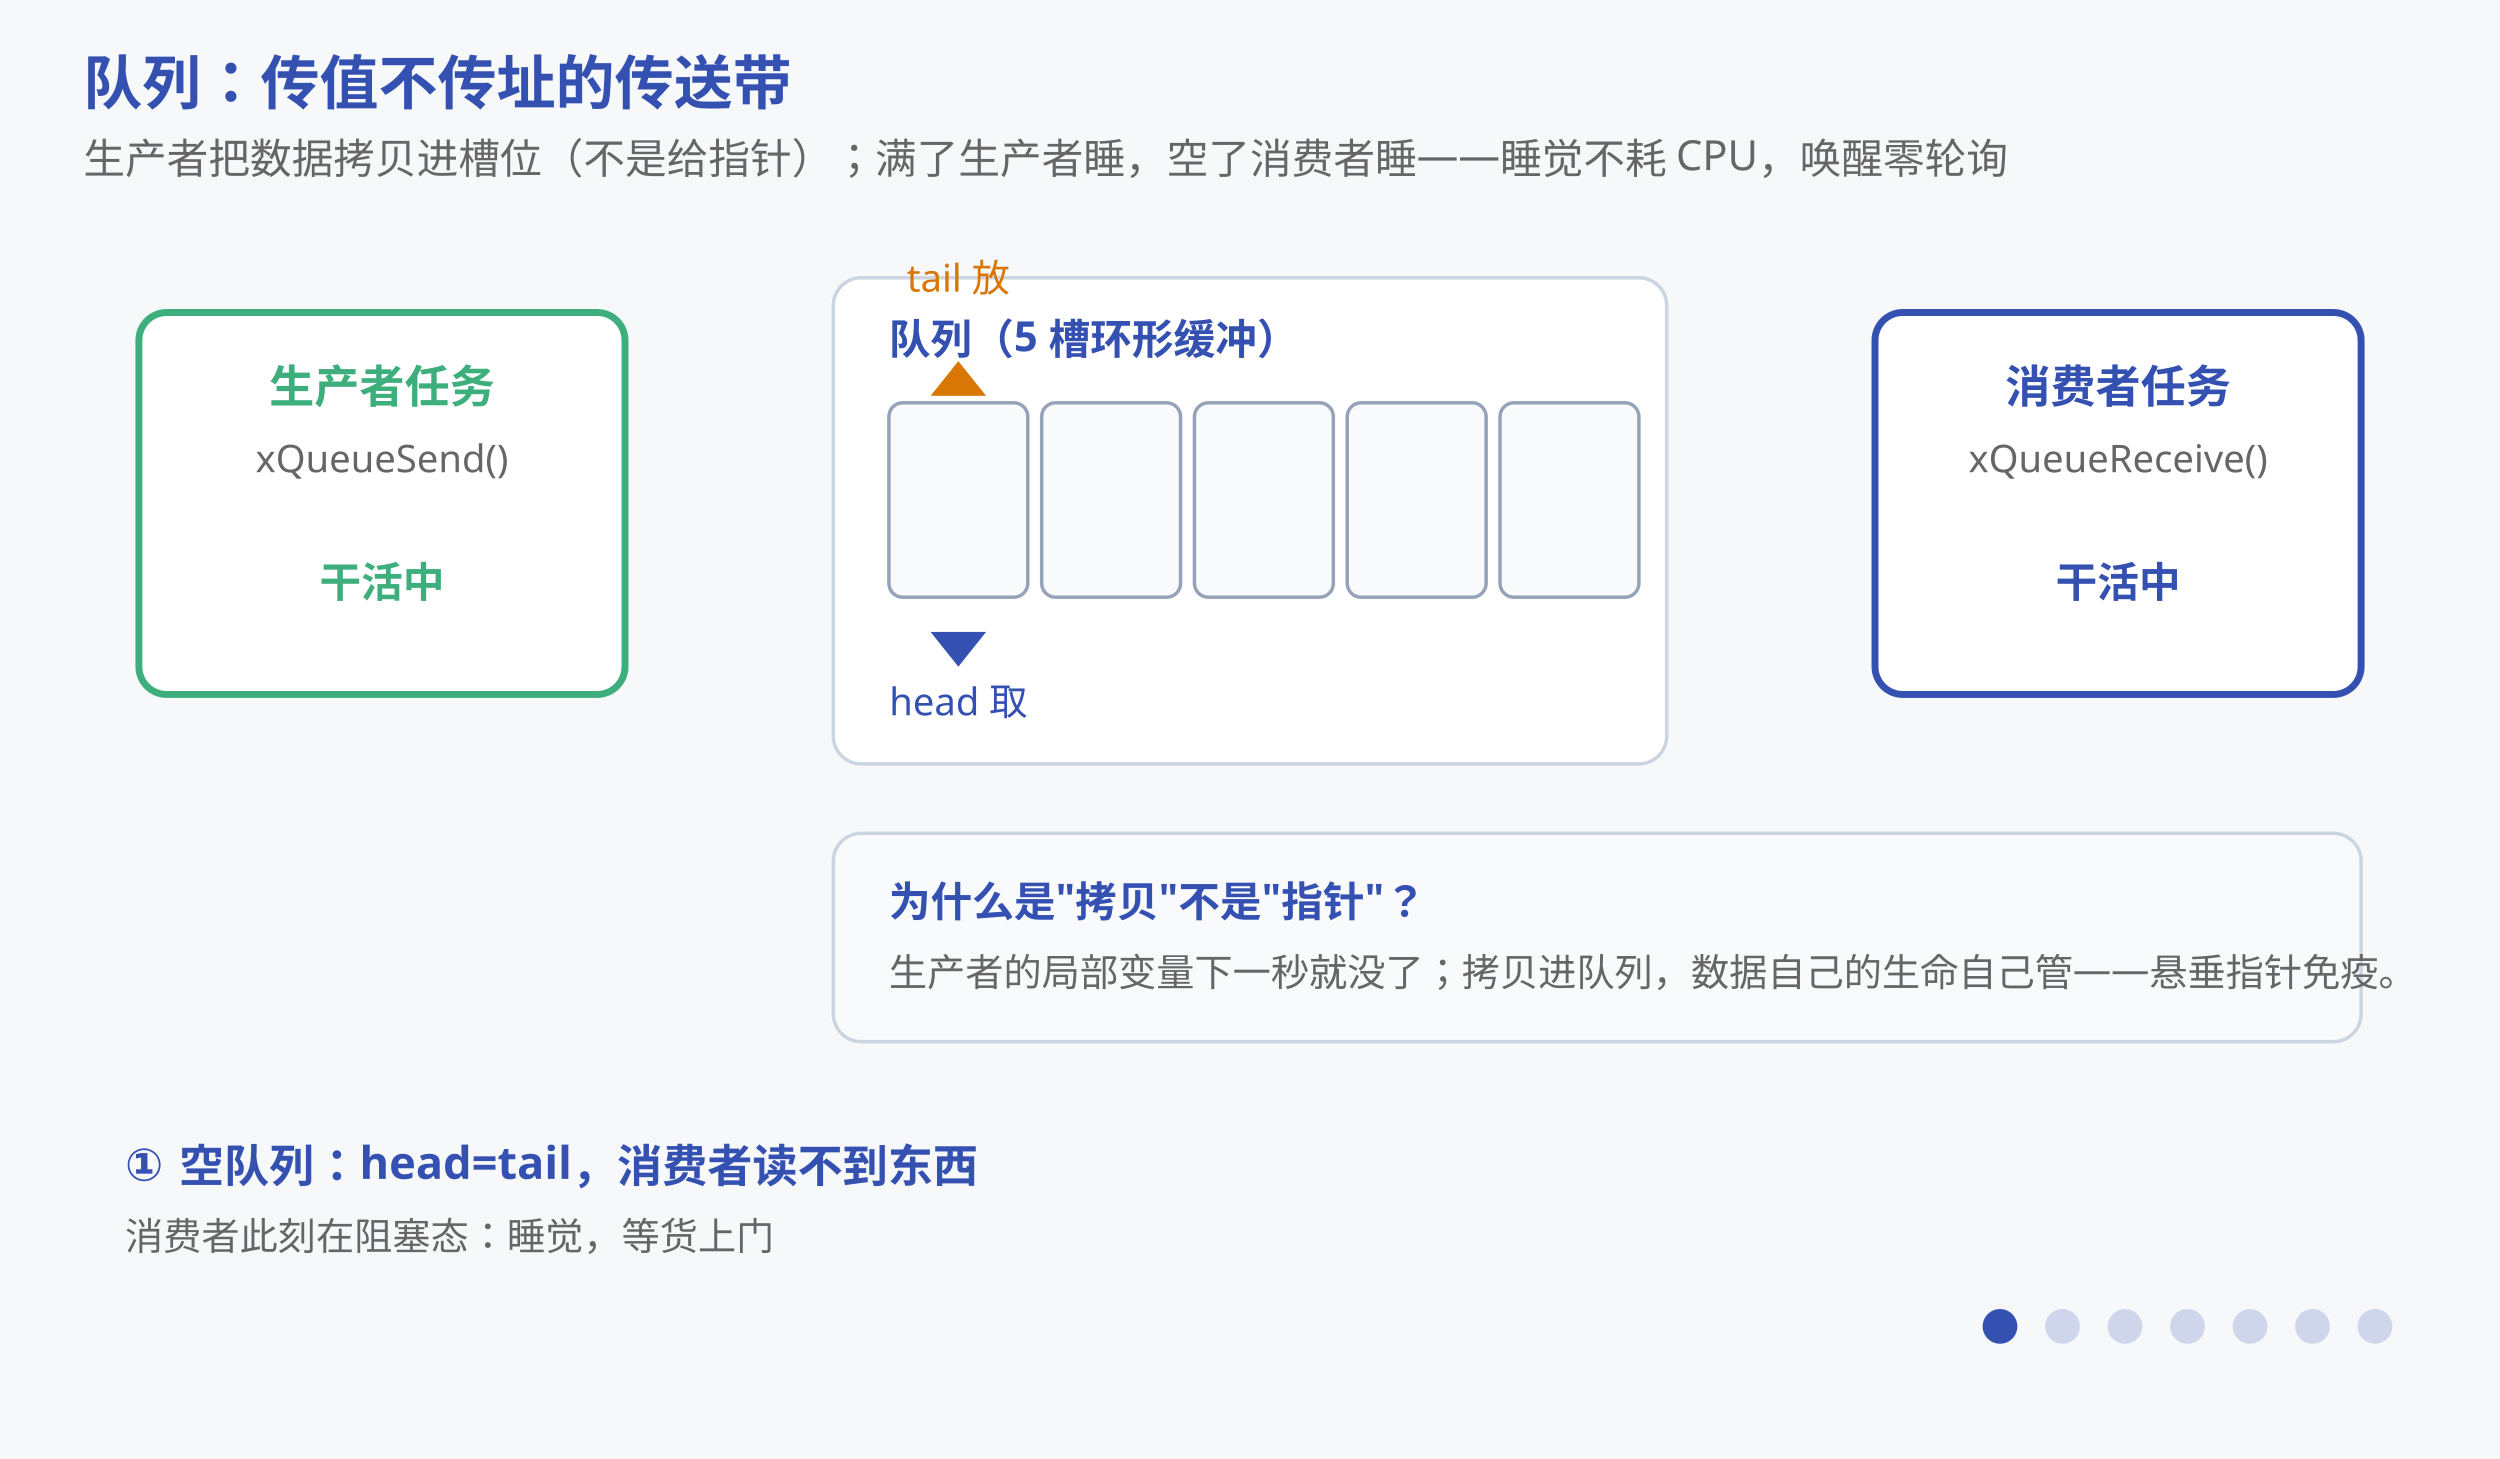
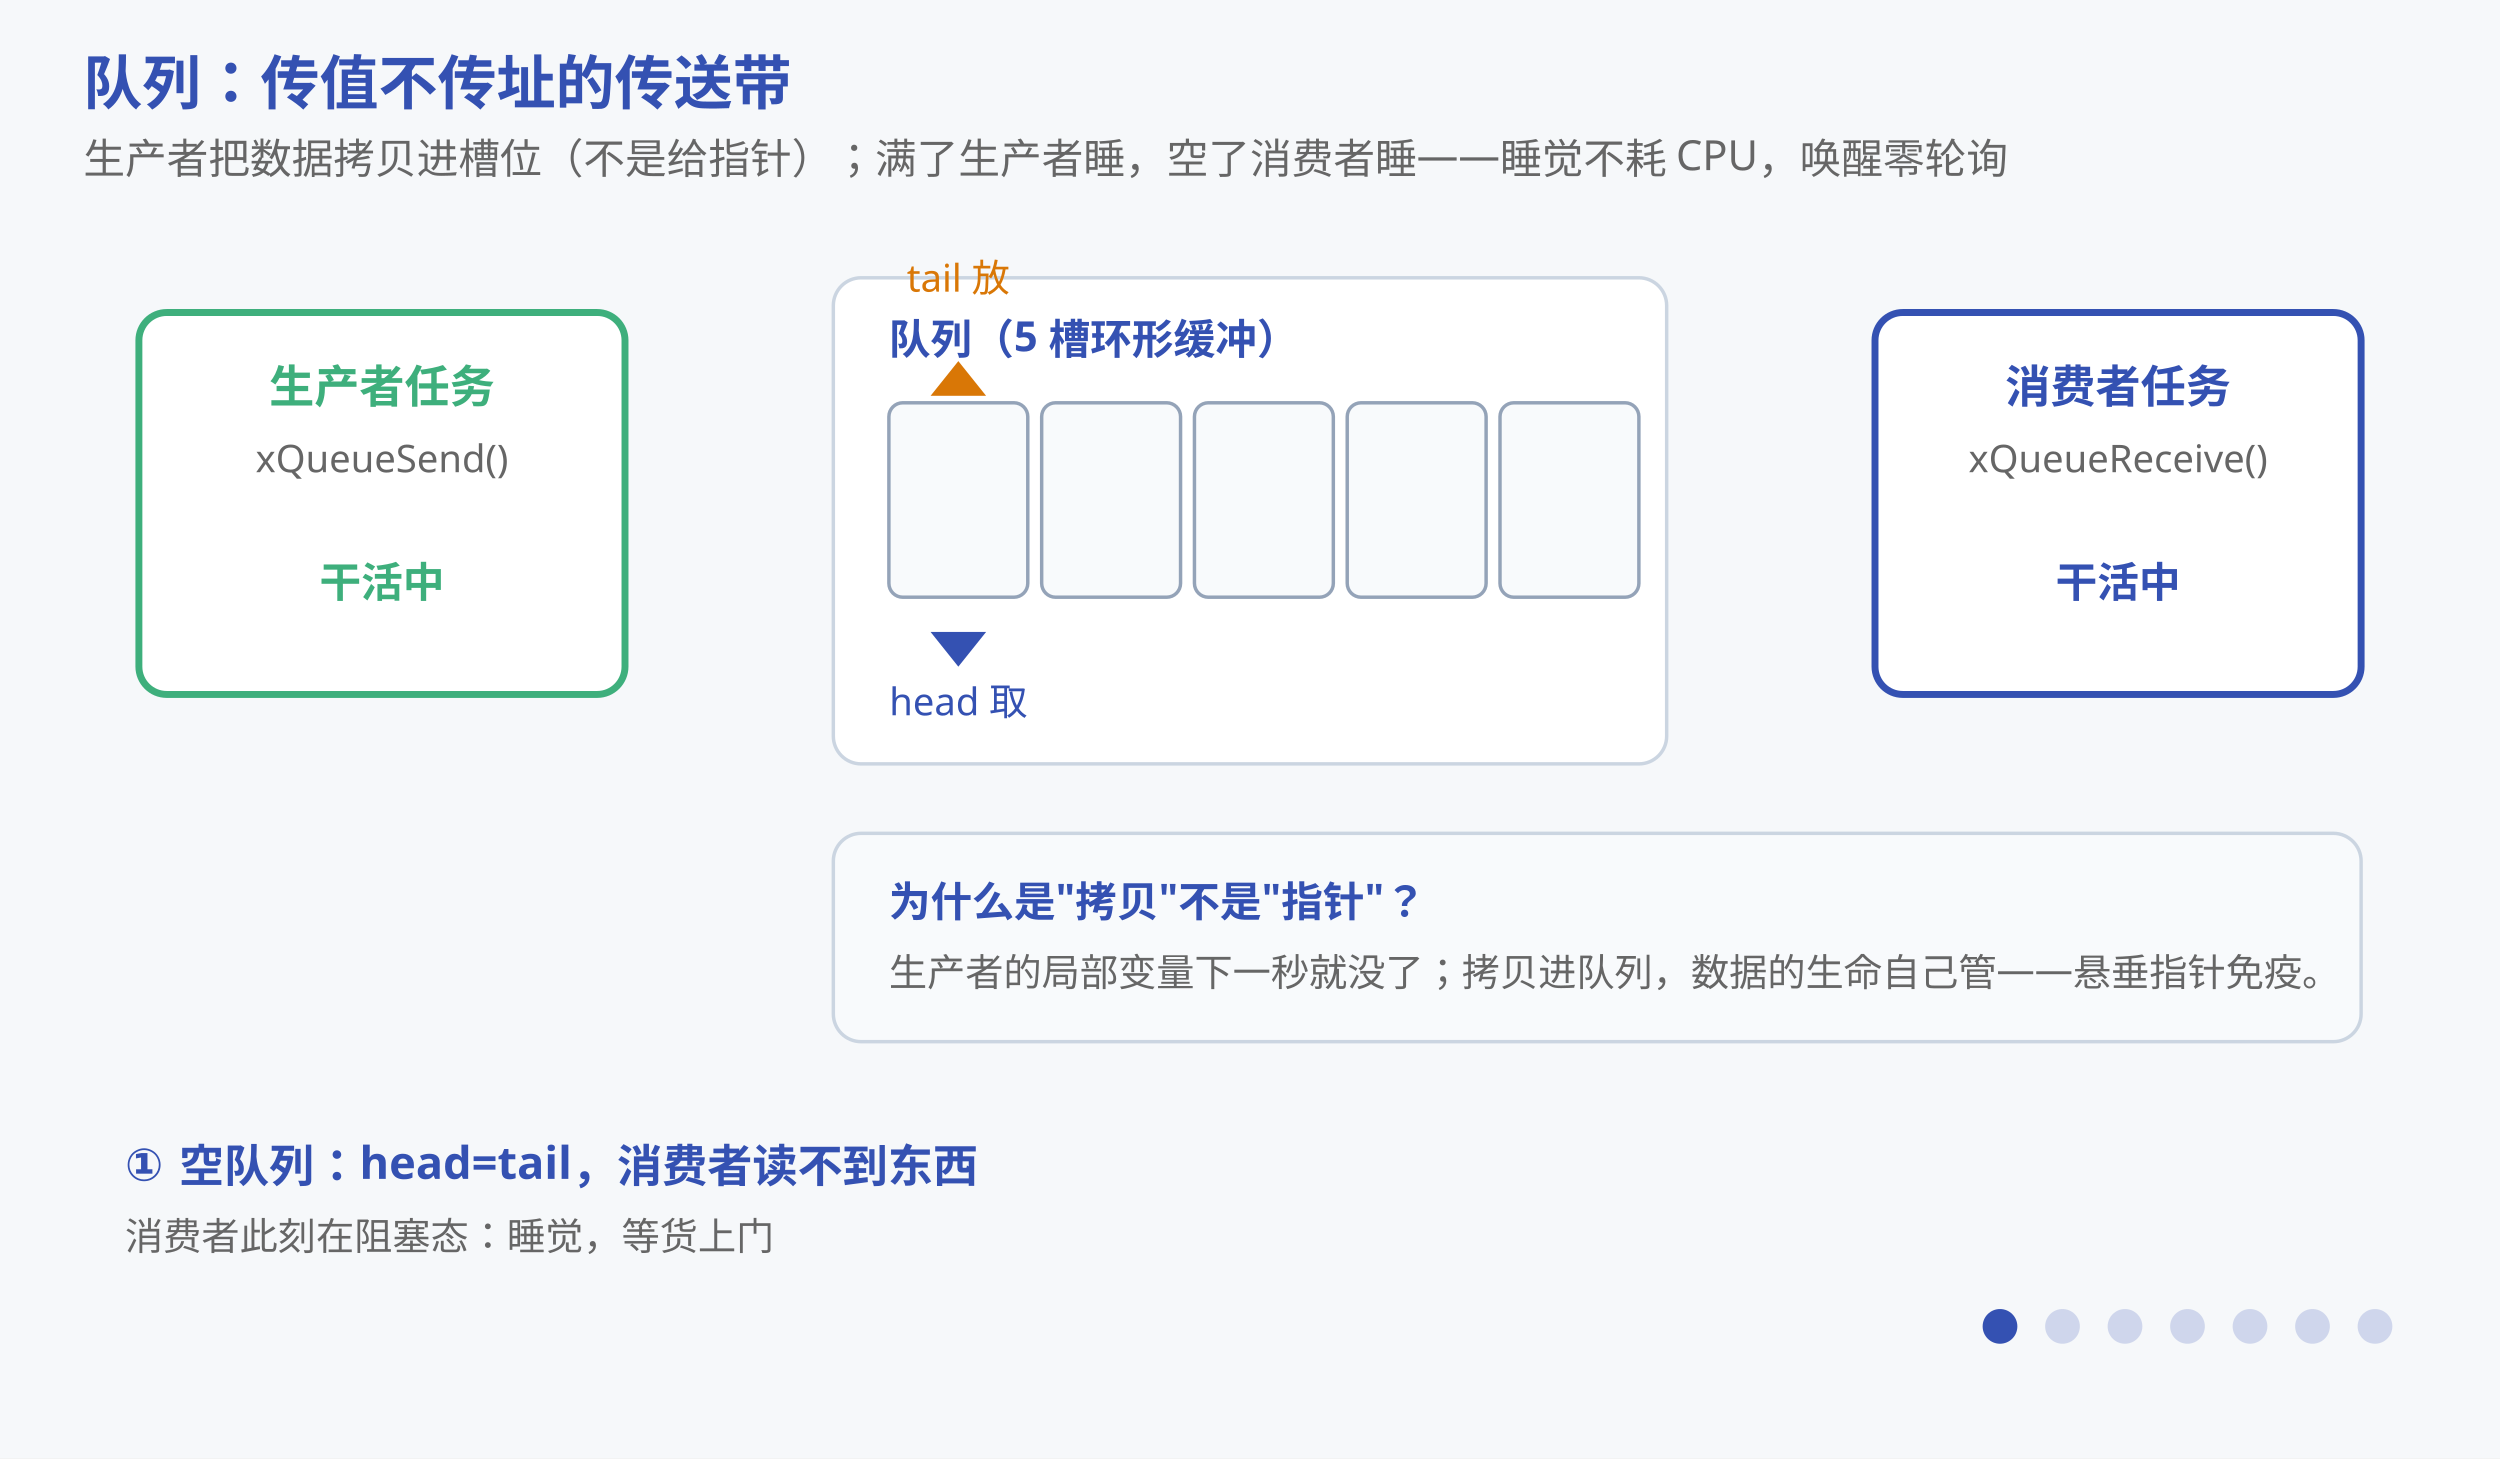
<svg xmlns="http://www.w3.org/2000/svg" viewBox="0 0 720 420" font-family="'Segoe UI','Microsoft YaHei',sans-serif">
  <rect width="720" height="420" fill="#f6f8fa" />
  <text x="24" y="30" font-size="17" font-weight="bold" fill="#3451b2">队列：传值不传址的传送带</text>
  <text x="24" y="50" font-size="12" fill="#666">生产者把数据拷贝进槽位（不是给指针）；满了生产者睡，空了消费者睡——睡觉不耗 CPU，唤醒零轮询</text>
  <rect x="40" y="90" width="140" height="110" fill="#ffffff" stroke="#3eaf7c" stroke-width="2" rx="8" />
  <text x="110" y="116" font-size="13" font-weight="bold" fill="#3eaf7c" text-anchor="middle">生产者任务</text>
  <text x="110" y="136" font-size="11" fill="#666" text-anchor="middle">xQueueSend()</text>
  <text id="prodState" x="110" y="172" font-size="12" font-weight="bold" fill="#3eaf7c" text-anchor="middle">干活中</text>
  <rect x="240" y="80" width="240" height="140" fill="#ffffff" stroke="#cbd5e1" rx="8" />
  <text x="256" y="102" font-size="12" font-weight="bold" fill="#3451b2">队列（5 槽环形缓冲）</text>
  <g stroke="#94a3b8" fill="#f8fafc">
    <rect x="256" y="116" width="40" height="56" rx="4" />
    <rect x="300" y="116" width="40" height="56" rx="4" />
    <rect x="344" y="116" width="40" height="56" rx="4" />
    <rect x="388" y="116" width="40" height="56" rx="4" />
    <rect x="432" y="116" width="40" height="56" rx="4" />
  </g>
  <g font-size="13" font-weight="bold" fill="#d97706" text-anchor="middle" font-family="Consolas,monospace">
    <text x="276" y="150" opacity="0">7<animate attributeName="opacity" calcMode="discrete" values="0;1;0;0" keyTimes="0;0.23;0.53;1" dur="15s" repeatCount="indefinite" />
    </text>
    <text x="320" y="150" opacity="0">9<animate attributeName="opacity" calcMode="discrete" values="0;1;0;0" keyTimes="0;0.355;0.68;1" dur="15s" repeatCount="indefinite" />
    </text>
    <text x="364" y="150" opacity="0">4<animate attributeName="opacity" calcMode="discrete" values="0;1;0;0" keyTimes="0;0.43;0.75;1" dur="15s" repeatCount="indefinite" />
    </text>
    <text x="452" y="150" opacity="0">7<animate attributeName="opacity" calcMode="discrete" values="0;1;1" keyTimes="0;0.94;1" dur="15s" repeatCount="indefinite" />
    </text>
  </g>
  <g transform="translate(276,182)">
    <animateTransform attributeName="transform" type="translate" calcMode="discrete" values="276 182;320 182;364 182;408 182;408 182" keyTimes="0;0.53;0.68;0.75;1" dur="15s" repeatCount="indefinite" />
    <polygon points="-8,0 8,0 0,10" fill="#3451b2" />
    <text y="24" font-size="11" fill="#3451b2" text-anchor="middle">head 取</text>
  </g>
  <g transform="translate(276,114)">
    <animateTransform attributeName="transform" type="translate" calcMode="discrete" values="276 114;320 114;364 114;408 114;276 114;276 114" keyTimes="0;0.23;0.355;0.43;0.94;1" dur="15s" repeatCount="indefinite" />
    <polygon points="-8,0 8,0 0,-10" fill="#d97706" />
    <text y="-30" font-size="11" fill="#d97706" text-anchor="middle">tail 放</text>
  </g>
  <rect x="196" y="130" width="16" height="16" fill="#3eaf7c" rx="3" opacity="0">
    <animate attributeName="opacity" calcMode="discrete" values="0;1;0;0;0;0;0;0" keyTimes="0;0.15;0.30;0.45;0.60;0.75;0.90;1" dur="15s" repeatCount="indefinite" />
    <animateTransform attributeName="transform" type="translate" values="0 0;0 0;56 0;56 0" keyTimes="0;0.15;0.23;1" dur="15s" repeatCount="indefinite" />
  </rect>
  <rect x="480" y="130" width="16" height="16" fill="#3451b2" rx="3" opacity="0">
    <animate attributeName="opacity" calcMode="discrete" values="0;0;0;0;1;0;0;0" keyTimes="0;0.15;0.30;0.45;0.60;0.75;0.90;1" dur="15s" repeatCount="indefinite" />
    <animateTransform attributeName="transform" type="translate" values="0 0;0 0;56 0;56 0" keyTimes="0;0.60;0.68;1" dur="15s" repeatCount="indefinite" />
  </rect>
  <rect x="540" y="90" width="140" height="110" fill="#ffffff" stroke="#3451b2" stroke-width="2" rx="8" />
  <text x="610" y="116" font-size="13" font-weight="bold" fill="#3451b2" text-anchor="middle">消费者任务</text>
  <text x="610" y="136" font-size="11" fill="#666" text-anchor="middle">xQueueReceive()</text>
  <text x="610" y="172" font-size="12" font-weight="bold" fill="#3451b2" text-anchor="middle">干活中</text>
  <g opacity="0">
    <animate attributeName="opacity" calcMode="discrete" values="0;1;0;0;0;0;0;0" keyTimes="0;0.15;0.30;0.45;0.60;0.75;0.90;1" dur="15s" repeatCount="indefinite" />
    <line x1="184" y1="138" x2="184" y2="138" stroke="#3eaf7c" stroke-width="3" marker-end="url(#arrQ)">
      <animate attributeName="x2" values="184;184;276;276" keyTimes="0;0.15;0.23;1" dur="15s" repeatCount="indefinite" />
    </line>
  </g>
  <g opacity="0">
    <animate attributeName="opacity" calcMode="discrete" values="0;0;1;0;0;0;0;0" keyTimes="0;0.15;0.30;0.45;0.60;0.75;0.90;1" dur="15s" repeatCount="indefinite" />
    <line x1="184" y1="138" x2="184" y2="138" stroke="#3eaf7c" stroke-width="3" marker-end="url(#arrQ)">
      <animate attributeName="x2" values="184;184;320;320;364;364" keyTimes="0;0.30;0.355;0.375;0.43;1" dur="15s" repeatCount="indefinite" />
    </line>
  </g>
  <g opacity="0">
    <animate attributeName="opacity" calcMode="discrete" values="0;0;0;1;0;0;0;0" keyTimes="0;0.15;0.30;0.45;0.60;0.75;0.90;1" dur="15s" repeatCount="indefinite" />
    <line x1="296" y1="138" x2="296" y2="138" stroke="#3451b2" stroke-width="3" marker-end="url(#arrQ2)">
      <animate attributeName="x2" values="296;296;536;536" keyTimes="0;0.45;0.53;1" dur="15s" repeatCount="indefinite" />
    </line>
  </g>
  <g opacity="0">
    <animate attributeName="opacity" calcMode="discrete" values="0;0;0;0;1;0;0;0" keyTimes="0;0.15;0.30;0.45;0.60;0.75;0.90;1" dur="15s" repeatCount="indefinite" />
    <line x1="340" y1="138" x2="340" y2="138" stroke="#3451b2" stroke-width="3" marker-end="url(#arrQ2)">
      <animate attributeName="x2" values="340;340;536;536" keyTimes="0;0.60;0.68;1" dur="15s" repeatCount="indefinite" />
    </line>
  </g>
  <g opacity="0">
    <animate attributeName="opacity" calcMode="discrete" values="0;0;0;0;0;1;0;0" keyTimes="0;0.15;0.30;0.45;0.60;0.75;0.90;1" dur="15s" repeatCount="indefinite" />
    <rect x="536" y="86" width="148" height="118" fill="none" stroke="#666" stroke-width="3" rx="10">
      <animate attributeName="opacity" values="0.15;1;0.15" dur="3s" repeatCount="indefinite" />
    </rect>
  </g>
  <g opacity="0">
    <animate attributeName="opacity" calcMode="discrete" values="0;0;0;0;0;0;1;1" keyTimes="0;0.15;0.30;0.45;0.60;0.75;0.90;1" dur="15s" repeatCount="indefinite" />
    <line x1="184" y1="138" x2="184" y2="138" stroke="#3eaf7c" stroke-width="3" marker-end="url(#arrQ)">
      <animate attributeName="x2" values="184;184;452;452" keyTimes="0;0.90;0.94;1" dur="15s" repeatCount="indefinite" />
    </line>
    <rect x="196" y="130" width="16" height="16" fill="#3eaf7c" rx="3">
      <animateTransform attributeName="transform" type="translate" values="0 0;0 0;236 0;236 0" keyTimes="0;0.90;0.94;1" dur="15s" repeatCount="indefinite" />
    </rect>
    <rect x="536" y="86" width="148" height="118" fill="none" stroke="#3451b2" stroke-width="3" rx="10">
      <animate attributeName="opacity" values="0.25;1;0.25" dur="1.5s" repeatCount="indefinite" />
    </rect>
  </g>
  <rect x="240" y="240" width="440" height="60" fill="#f8fafc" stroke="#cbd5e1" rx="8" />
  <text x="256" y="264" font-size="12" font-weight="bold" fill="#3451b2">为什么是"拷贝"不是"指针"？</text>
-   <text x="256" y="284" font-size="11" fill="#666">生产者的局部变量下一秒就没了；拷贝进队列，数据自己的生命自己管——悬垂指针免疫。</text>
+   <text x="256" y="284" font-size="11" fill="#666">生产者的局部变量下一秒就没了；拷贝进队列，数据的生命自己管——悬垂指针免疫。</text>
  <g font-size="13" font-weight="bold" fill="#3451b2">
    <g opacity="1">
      <animate attributeName="opacity" calcMode="discrete" values="1;0;0;0;0;0;0;0" keyTimes="0;0.15;0.30;0.45;0.60;0.75;0.90;1" dur="15s" repeatCount="indefinite" />
      <text x="36" y="340">① 空队列：head=tail，消费者读不到东西</text>
    </g>
    <g opacity="0">
      <animate attributeName="opacity" calcMode="discrete" values="0;1;0;0;0;0;0;0" keyTimes="0;0.15;0.30;0.45;0.60;0.75;0.90;1" dur="15s" repeatCount="indefinite" />
      <text x="36" y="340">② 生产者放一个：数据拷贝进 tail 槽，tail 前进一格</text>
    </g>
    <g opacity="0">
      <animate attributeName="opacity" calcMode="discrete" values="0;0;1;0;0;0;0;0" keyTimes="0;0.15;0.30;0.45;0.60;0.75;0.90;1" dur="15s" repeatCount="indefinite" />
      <text x="36" y="340">③ 再放两个：tail 一路追，队列渐满</text>
    </g>
    <g opacity="0">
      <animate attributeName="opacity" calcMode="discrete" values="0;0;0;1;0;0;0;0" keyTimes="0;0.15;0.30;0.45;0.60;0.75;0.90;1" dur="15s" repeatCount="indefinite" />
      <text x="36" y="340">④ 消费者取一个：head 槽数据拷出，head 前进——FIFO 铁律</text>
    </g>
    <g opacity="0">
      <animate attributeName="opacity" calcMode="discrete" values="0;0;0;0;1;0;0;0" keyTimes="0;0.15;0.30;0.45;0.60;0.75;0.90;1" dur="15s" repeatCount="indefinite" />
      <text x="36" y="340">⑤ 再取一个：先放的先走（7 比 9 先出门）</text>
    </g>
    <g opacity="0">
      <animate attributeName="opacity" calcMode="discrete" values="0;0;0;0;0;1;0;0" keyTimes="0;0.15;0.30;0.45;0.60;0.75;0.90;1" dur="15s" repeatCount="indefinite" />
      <text x="36" y="340">⑥ 若取空：消费者阻塞睡觉，不耗一个 CPU 周期</text>
    </g>
    <g opacity="0">
      <animate attributeName="opacity" calcMode="discrete" values="0;0;0;0;0;0;1;1" keyTimes="0;0.15;0.30;0.45;0.60;0.75;0.90;1" dur="15s" repeatCount="indefinite" />
      <text x="36" y="340">数据一到，消费者被内核直接唤醒——没有 while 轮询的世界 →</text>
    </g>
  </g>
  <g font-size="11" fill="#666">
    <g opacity="1">
      <animate attributeName="opacity" calcMode="discrete" values="1;0;0;0;0;0;0;0" keyTimes="0;0.15;0.30;0.45;0.60;0.75;0.90;1" dur="15s" repeatCount="indefinite" />
      <text x="36" y="360">消费者此刻在阻塞态：睡觉，等货上门</text>
    </g>
    <g opacity="0">
      <animate attributeName="opacity" calcMode="discrete" values="0;1;0;0;0;0;0;0" keyTimes="0;0.15;0.30;0.45;0.60;0.75;0.90;1" dur="15s" repeatCount="indefinite" />
      <text x="36" y="360">拷进队列的那一刻，生产者手里的原件就可以销毁了</text>
    </g>
    <g opacity="0">
      <animate attributeName="opacity" calcMode="discrete" values="0;0;1;0;0;0;0;0" keyTimes="0;0.15;0.30;0.45;0.60;0.75;0.90;1" dur="15s" repeatCount="indefinite" />
      <text x="36" y="360">若再放满：生产者也会阻塞——背压（backpressure）的天然来源</text>
    </g>
    <g opacity="0">
      <animate attributeName="opacity" calcMode="discrete" values="0;0;0;1;0;0;0;0" keyTimes="0;0.15;0.30;0.45;0.60;0.75;0.90;1" dur="15s" repeatCount="indefinite" />
      <text x="36" y="360">取走 = 拷贝 + head 前移，槽位立即可被复用</text>
    </g>
    <g opacity="0">
      <animate attributeName="opacity" calcMode="discrete" values="0;0;0;0;1;0;0;0" keyTimes="0;0.15;0.30;0.45;0.60;0.75;0.90;1" dur="15s" repeatCount="indefinite" />
      <text x="36" y="360">环形：tail/head 到尾就绕回第 0 槽</text>
    </g>
    <g opacity="0">
      <animate attributeName="opacity" calcMode="discrete" values="0;0;0;0;0;1;0;0" keyTimes="0;0.15;0.30;0.45;0.60;0.75;0.90;1" dur="15s" repeatCount="indefinite" />
      <text x="36" y="360">xQueueReceive 带超时：睡多久你说了算，portMAX_DELAY = 睡到地老天荒</text>
    </g>
    <g opacity="0">
      <animate attributeName="opacity" calcMode="discrete" values="0;0;0;0;0;0;1;1" keyTimes="0;0.15;0.30;0.45;0.60;0.75;0.90;1" dur="15s" repeatCount="indefinite" />
      <text x="36" y="360">ISR 里要用 xQueueSendFromISR——普通版在中断里是禁品</text>
    </g>
  </g>
  <defs>
    <marker id="arrQ" markerWidth="8" markerHeight="8" refX="7" refY="3" orient="auto">
      <polygon points="0,0 7,3 0,6" fill="#3eaf7c" />
    </marker>
    <marker id="arrQ2" markerWidth="8" markerHeight="8" refX="7" refY="3" orient="auto">
      <polygon points="0,0 7,3 0,6" fill="#3451b2" />
    </marker>
  </defs>
  <g transform="translate(576,382)" fill="#3451b2">
    <circle cx="0" cy="0" r="5" opacity="1">
      <animate attributeName="opacity" calcMode="discrete" values="1;0.2;0.2;0.2;0.2;0.2;0.2;0.2" keyTimes="0;0.15;0.30;0.45;0.60;0.75;0.90;1" dur="15s" repeatCount="indefinite" />
    </circle>
    <circle cx="18" cy="0" r="5" opacity="0.2">
      <animate attributeName="opacity" calcMode="discrete" values="0.2;1;0.2;0.2;0.2;0.2;0.2;0.2" keyTimes="0;0.15;0.30;0.45;0.60;0.75;0.90;1" dur="15s" repeatCount="indefinite" />
    </circle>
    <circle cx="36" cy="0" r="5" opacity="0.2">
      <animate attributeName="opacity" calcMode="discrete" values="0.2;0.2;1;0.2;0.2;0.2;0.2;0.2" keyTimes="0;0.15;0.30;0.45;0.60;0.75;0.90;1" dur="15s" repeatCount="indefinite" />
    </circle>
    <circle cx="54" cy="0" r="5" opacity="0.2">
      <animate attributeName="opacity" calcMode="discrete" values="0.2;0.2;0.2;1;0.2;0.2;0.2;0.2" keyTimes="0;0.15;0.30;0.45;0.60;0.75;0.90;1" dur="15s" repeatCount="indefinite" />
    </circle>
    <circle cx="72" cy="0" r="5" opacity="0.2">
      <animate attributeName="opacity" calcMode="discrete" values="0.2;0.2;0.2;0.2;1;0.2;0.2;0.2" keyTimes="0;0.15;0.30;0.45;0.60;0.75;0.90;1" dur="15s" repeatCount="indefinite" />
    </circle>
    <circle cx="90" cy="0" r="5" opacity="0.2">
      <animate attributeName="opacity" calcMode="discrete" values="0.2;0.2;0.2;0.2;0.2;1;0.2;0.2" keyTimes="0;0.15;0.30;0.45;0.60;0.75;0.90;1" dur="15s" repeatCount="indefinite" />
    </circle>
    <circle cx="108" cy="0" r="5" opacity="0.2">
      <animate attributeName="opacity" calcMode="discrete" values="0.2;0.2;0.2;0.2;0.2;0.2;1;1" keyTimes="0;0.15;0.30;0.45;0.60;0.75;0.90;1" dur="15s" repeatCount="indefinite" />
    </circle>
  </g>
</svg>
